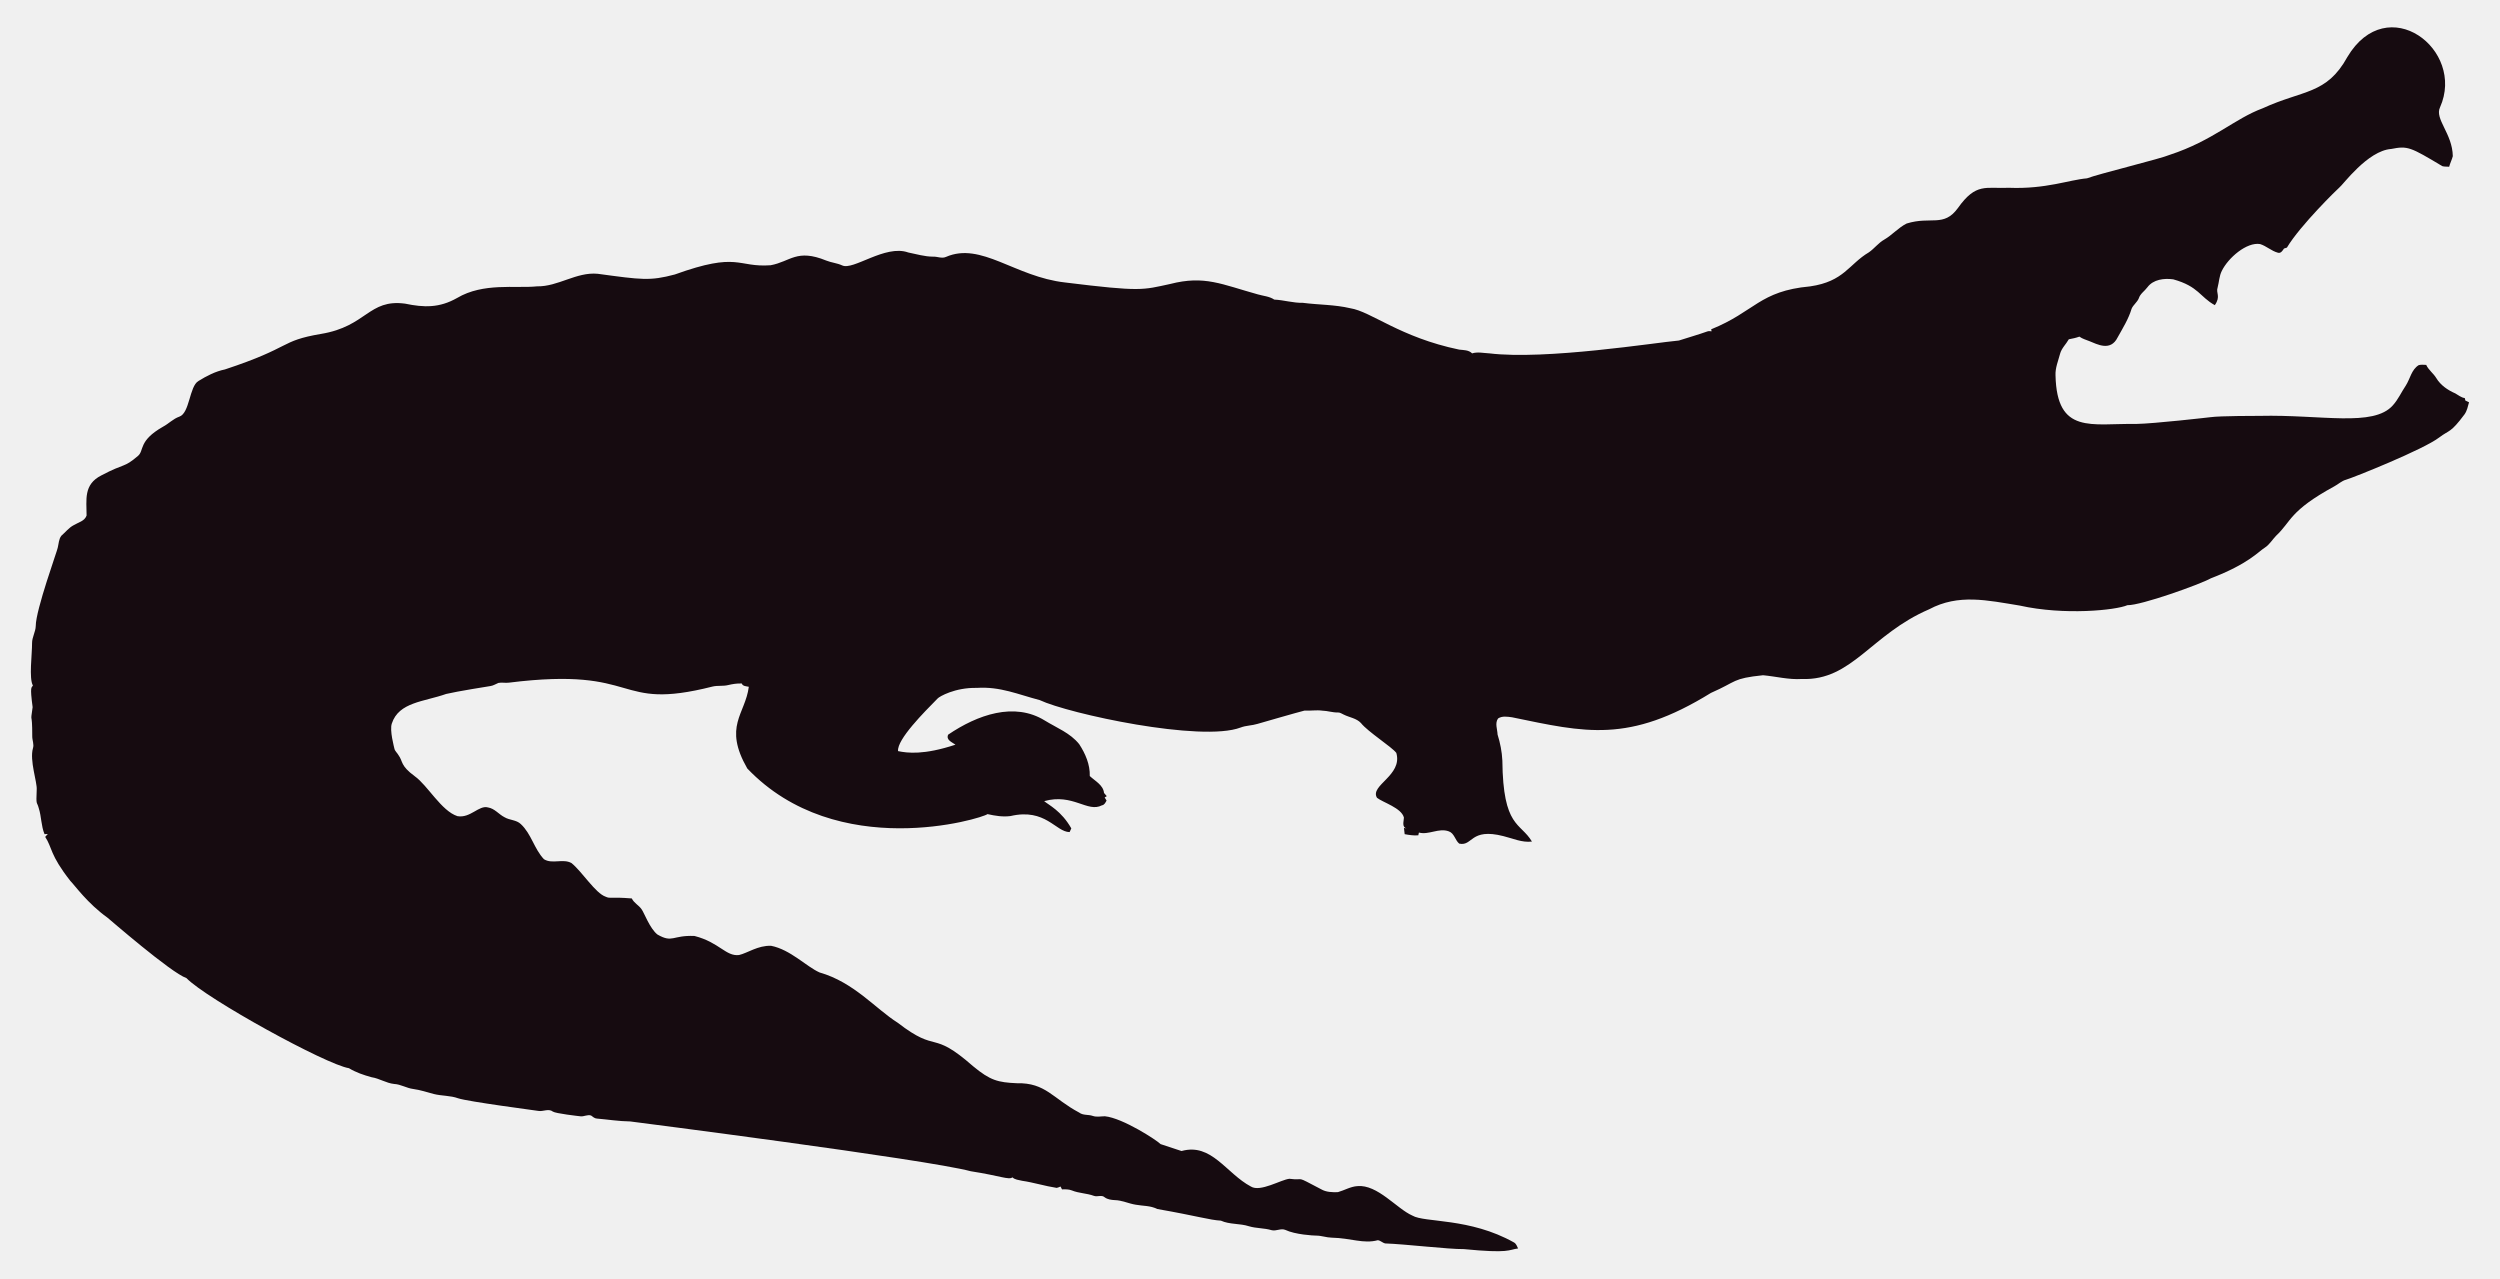
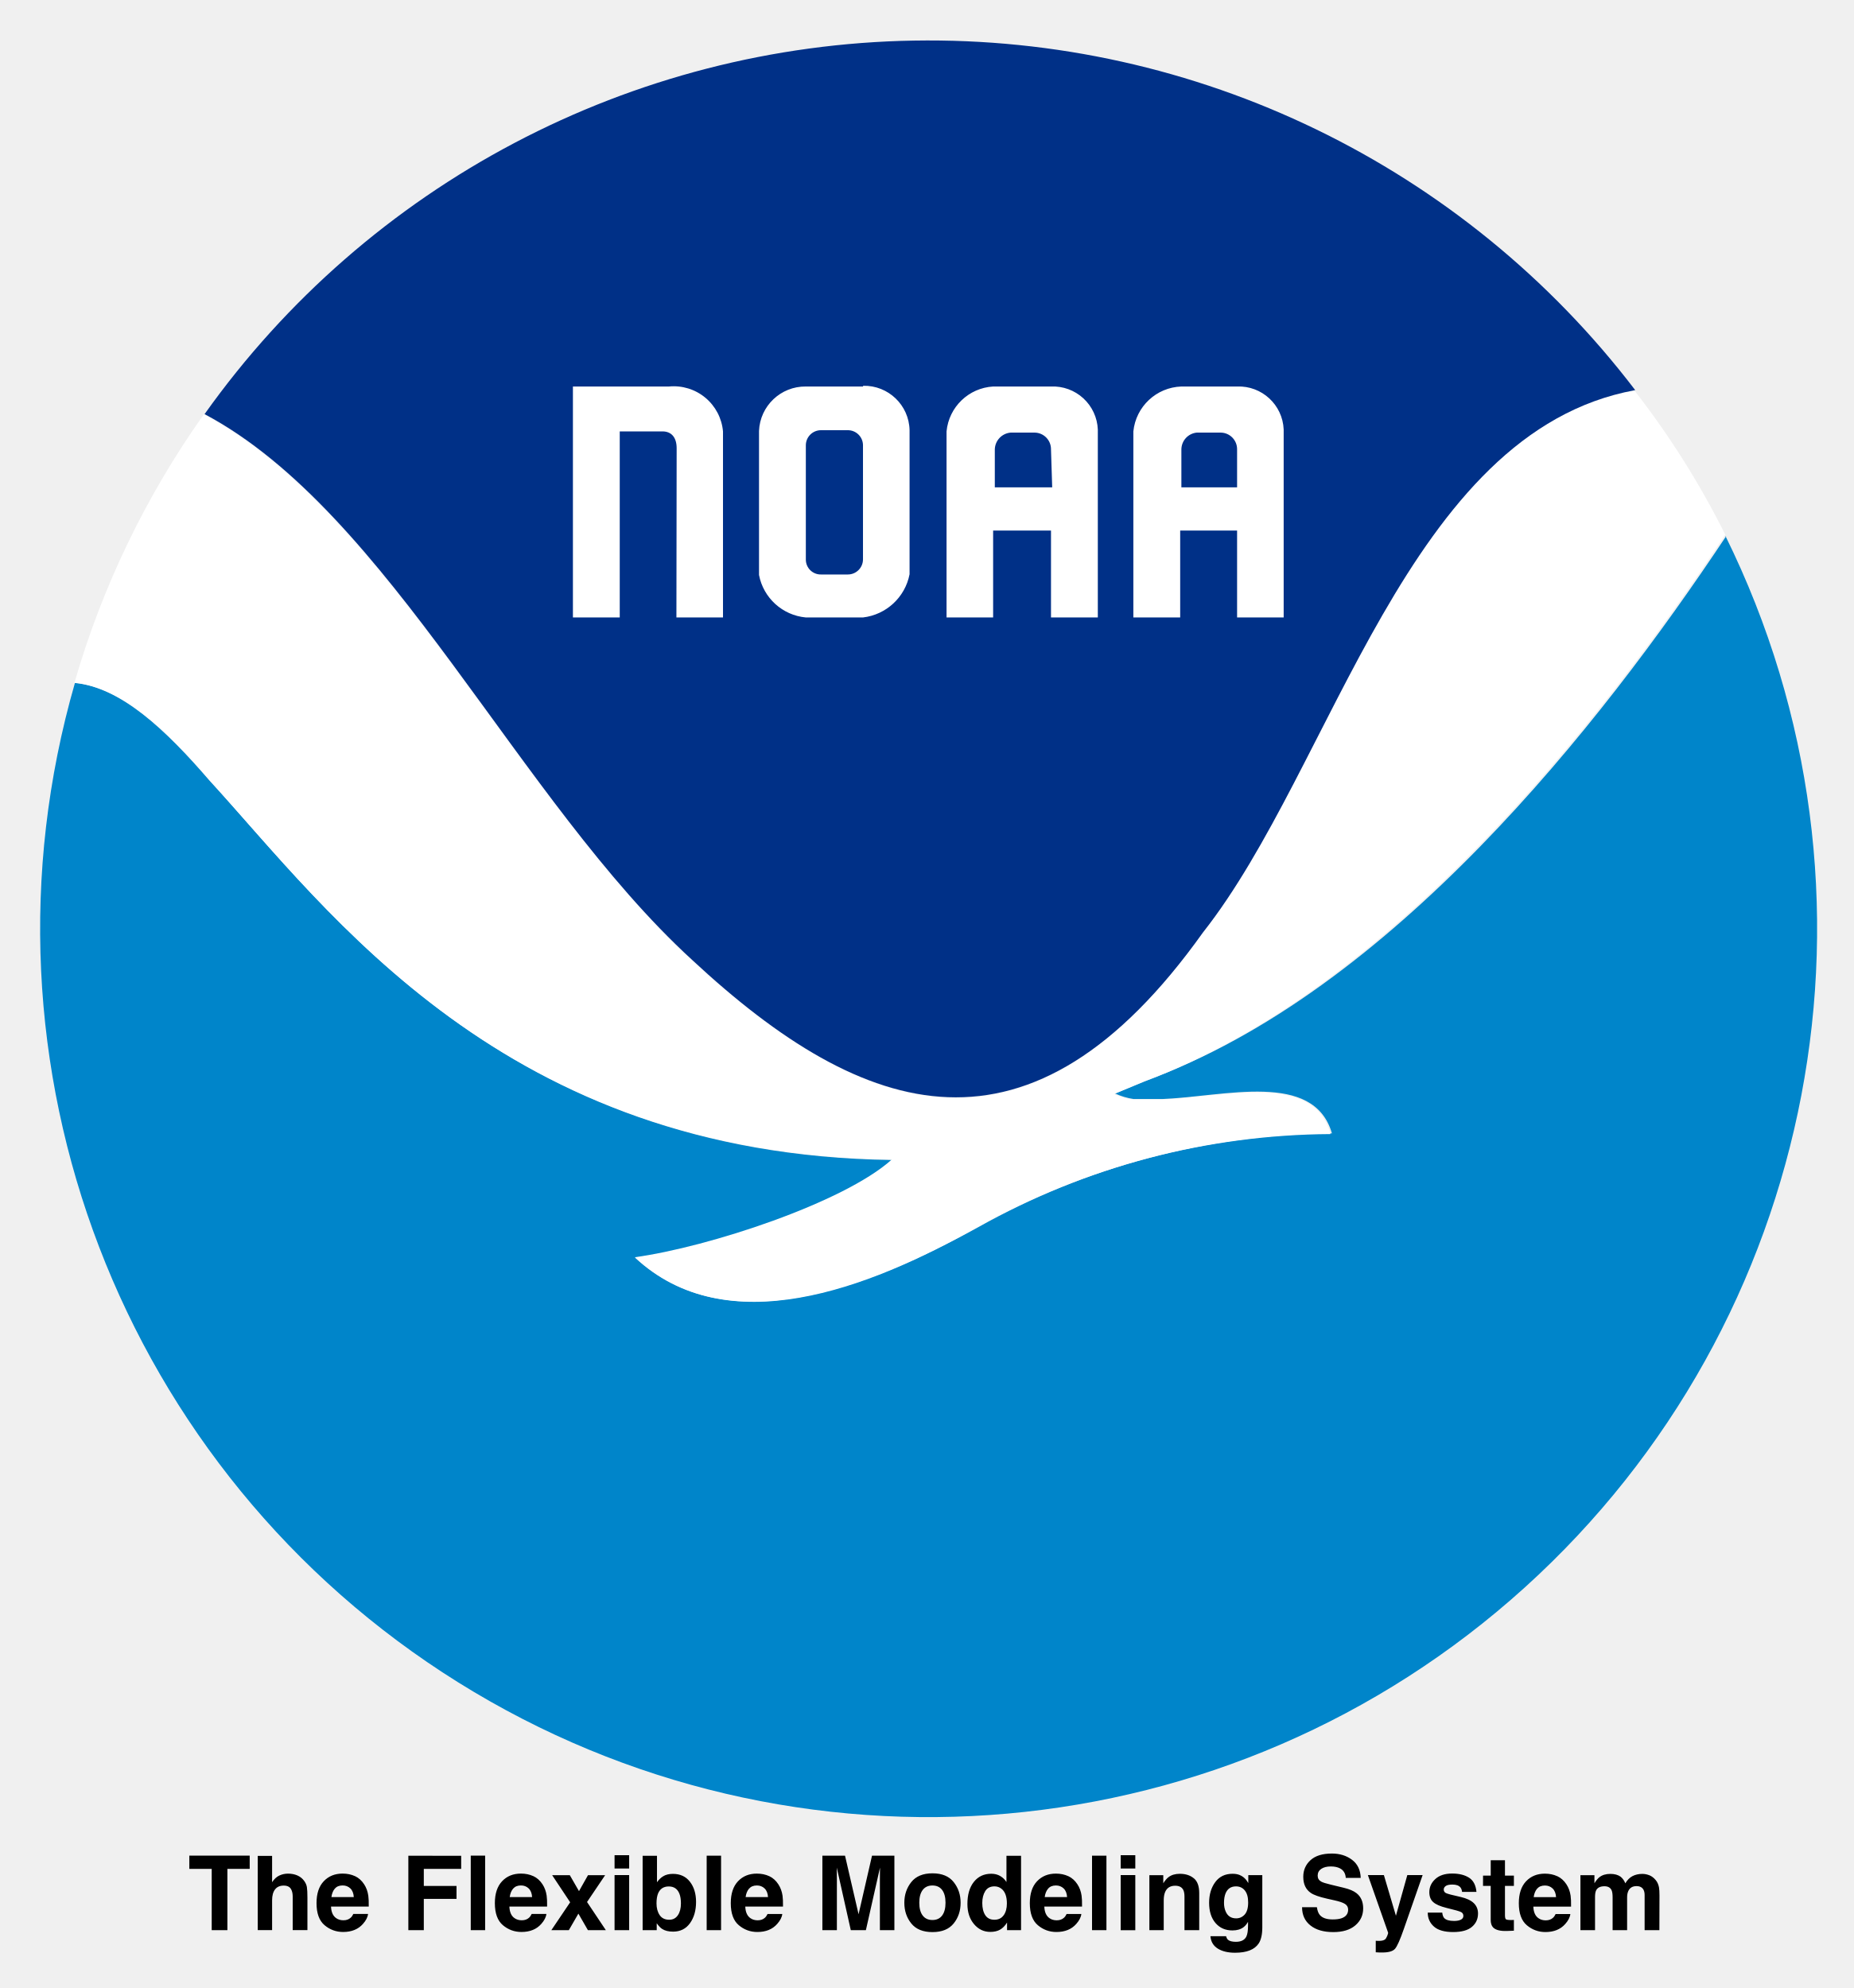
- <svg xmlns="http://www.w3.org/2000/svg" version="1.1" id="Layer_1" x="0px" y="0px" viewBox="0 0 2625.022 1342.022" enable-background="new 0 0 2625.022 1342.022" xml:space="preserve">
-   <path fill="#160B10" d="M2562.057,112.664c-5.93,12.226,13.089,27.649,13.408,51.328c-0.967,3.791-2.837,7.289-3.816,11.093  c-2.417-0.267-4.923,0.089-7.226-0.636c-33.512-20.05-36.245-21.483-53.631-18.038c-24.88,1.775-51.012,38.147-54.547,40.579  c-1,0.685-40.963,39.485-54.967,62.993c-1.056,0.331-2.086,0.661-3.078,1.005c-1.45,2.188-3.295,5.317-6.386,4.363  c-6.755-1.794-12.047-7.022-18.687-9.083c-14.172-2.325-33.569,14.577-40.185,28.126c-2.76,5.432-2.862,11.614-4.401,17.415  c-2.078,5.918,3.558,9.203-2.964,18.611c-15.758-8.651-16.89-19.671-43.645-27.108c-9.541-1.323-21.002,0.025-27.146,8.345  c-2.9,3.956-7.454,6.64-8.994,11.487c-1.705,4.223-5.788,6.857-7.569,10.978c-3.219,10.775-9.274,20.417-14.705,30.186  c-7.484,15.043-21.458,7.113-29.639,3.893c-3.549-1.501-7.378-2.404-10.482-4.745c-3.613,1.31-7.378,2.124-11.131,2.799  c-2.9,5.19-7.62,9.362-9.184,15.252c-1.972,7.442-5.139,14.807-4.771,22.656c1.426,62.435,37.744,50.23,84.657,50.985  c18.427-0.238,76.659-6.917,77.661-7.06c10.315-1.512,51.103-1.387,52.104-1.425c64.718-1.507,119.253,12.017,139.725-10.991  c5.622-6.144,8.955-13.878,13.598-20.735c4.617-7.073,5.915-16.893,13.662-21.562c2.519-0.687,5.19-0.305,7.81-0.242  c2.481,5.406,7.582,8.854,10.609,13.891c4.503,7.467,12.047,12.632,19.921,16.041c3.269,1.794,6.144,4.389,9.999,4.936  c0.166,0.852,0.369,1.705,0.598,2.57c1.259,0.611,2.519,1.208,3.854,1.819c-1.196,4.325-2.073,8.854-4.681,12.606  c-14.981,20.134-15.737,16.079-26.561,24.297c-16.513,12.73-90.704,42.38-97.937,44.421c-4.63,1.259-8.078,4.719-12.199,6.907  c-47.689,26.034-44.914,36.755-61.276,51.99c-3.969,4.096-6.856,9.273-11.754,12.403c-6.886,4.248-16.845,16.908-56.76,32.26  c-10.994,6.222-73.381,28.559-87.544,28.177c-12.182,5.289-66.295,10.873-113.113,0.394c-34.047-5.52-64.247-12.539-95.05,3.905  c-61.045,26.219-81.054,75.205-133.67,73.195c-13.739,0.903-27.159-2.684-40.745-3.943c-32.756,3.396-26.951,6.432-54.687,18.547  c-86.536,53.421-132.198,41.426-208.888,25.607c-4.859-0.636-10.304-1.616-14.68,1.259c-3.511,4.999-0.687,11.232-0.509,16.804  c2.76,8.879,4.605,18.076,5.037,27.388c0.678,70.703,18.876,64.615,31.064,85.038c-10.38,1.31-20.137-3.346-30.008-5.724  c-35.054-8.942-31.959,10.974-46.367,7.887c-4.376-3.651-5.076-10.864-10.94-12.886c-10.482-3.893-20.875,4.033-31.37,1.285  c-0.165,0.725-0.483,2.163-0.649,2.875c-4.834,0.432-9.592-0.331-14.311-1.196c-0.153-2.201-0.407-4.401-0.751-6.551  c0.7,0.127,2.112,0.382,2.824,0.509c-5.368-1.387-2.926-7.48-2.862-11.411c-2.581-10.171-21.93-15.743-28.266-20.735  c-7.896-13.101,27.192-23.356,20.29-47.143c-4.808-6.385-29.888-22.164-37.17-31.395c-4.783-5.063-12.047-5.813-18.013-8.815  c-1.972-0.827-3.791-2.315-6.017-2.239c-5.597,0.191-10.965-1.781-16.537-1.908c-6.208-0.878-12.441,0.318-18.661-0.076  c-6.376,1.51-49.471,13.993-49.471,13.993c-5.775,1.781-11.97,1.603-17.631,3.791c-41.153,15.671-180.401-14.399-211.051-28.838  c-22.477-5.819-41.27-14.396-65.945-12.772c-23.033-0.496-39.521,9.215-41.101,11.08c-14.156,14.382-42.805,43.009-41.597,55.297  c9.881,2.049,27.067,4.244,60.297-6.755c-3.6-2.633-10.164-4.859-7.683-10.52c30.91-20.96,69.478-34.528,101.385-14.896  c12.454,7.683,26.879,13.128,36.241,24.907c6.449,9.897,11.461,21.384,11.08,33.43c5.483,5.19,14.184,9.464,14.96,17.771  c0.954,1.132,1.883,2.239,2.9,3.371c-0.56,0.344-1.679,1.03-2.251,1.361c0.674,1.081,1.336,2.15,2.022,3.244  c-1.157,2.112-2.252,4.643-4.923,5.037c-15.167,7.923-30.412-12.885-60.589-4.414c4.515,3.914,17.957,10.035,28.495,28.596  c-0.623,1.285-1.221,2.582-1.781,3.893c-14.581-0.066-25.26-25.439-62.103-16.83c-8.065,1.081-16.27-0.28-24.119-2.048  c-5.689,4.616-157.704,51.097-252.241-47.919c-25.462-44.516-2.105-56.742,1.616-85.776c-2.646-0.598-6.259-0.445-7.429-3.447  c-4.834-0.216-9.63,0.547-14.311,1.666c-5.343,1.336-10.927,0.254-16.283,1.527c-104.921,26.598-73.475-21.586-213.976-4.058  c-3.638,0.483-7.327-0.471-10.927,0.267c-2.722,1.043-5.203,2.786-8.129,3.244c-1.005,0.139-35.568,5.632-46.749,8.332  c-23.248,8.245-49.669,8.494-57.027,31.013c-2.544,7.127,2.495,25.23,2.659,26.23c0.509,2.748,2.964,4.529,4.274,6.907  c5.125,7.002,1.576,10.814,17.186,22.287c13.483,9.569,27.903,36.42,44.764,41.877c13.652,2.389,22.508-11.842,32.107-9.146  c7.022,1.107,11.334,7.276,17.415,10.317c5.356,3.193,12.365,2.633,17.033,7.162c11.029,10.189,14.018,26.078,24.284,36.878  c8.765,5.47,19.972-0.979,28.965,4.071c11.309,9.233,25.045,31.634,35.809,35.287c4.836,2.294,4.589-0.02,27.477,1.832  c2.226,4.796,7.327,7.085,10.253,11.347c2.611,3.387,8.633,20.294,16.715,26.574c16.075,9.185,15.426,0.491,38.875,1.488  c26.056,6.667,32.977,21.713,46.774,19.997c8.688-1.942,19.833-10.206,33.646-9.68c20.419,4.043,37.013,21.857,50.896,27.986  c36.199,10.4,58.502,37.92,82.062,52.817c43.011,33.213,34.403,6.396,79.034,45.566c18.208,15.125,26.246,17.04,45.986,17.936  c30.318-0.751,37.93,16.193,65.525,30.81c4.134,3.155,9.541,1.844,14.196,3.498c4.147,1.463,8.51,0.394,12.772,0.369  c18.974,1.87,55.059,25.539,58.465,29.232c7.353,2.353,14.667,4.91,22.02,7.276c31.527-8.837,46.862,23.524,72.916,37.323  c9.817,6.052,31.604-7.299,40.338-8.179c17.829,2.357,3.781-4.531,33.392,11.016c5.241,3.066,11.589,3.218,17.504,3.028  c6.869-1.921,13.204-5.852,20.48-6.348c21.245-1.942,41.314,23.767,57.816,30.975c12.756,7.578,60.29,2.089,106.638,28.189  c2.366,1.298,3.155,4.007,4.3,6.284c-10.435,1.423-8.676,5.392-56.964,0.7c-16.115,0.199-61.486-5.252-82.52-5.953  c-2.824-0.572-4.91-3.04-7.772-3.397c-15.269,4.072-27.792-2.198-48.492-2.671c-5.546-0.102-10.825-2.201-16.359-2.162  c-2.762-0.015-21.848-1.008-32.323-6.004c-4.758-1.972-9.668,1.654-14.476,0.293c-7.747-2.315-16.003-1.781-23.737-4.121  c-9.541-3.104-20.277-1.692-29.41-5.865c-12.12-0.691-23.98-4.714-66.899-12.25c-6.984-3.625-14.985-3.091-22.516-4.49  c-7.416-1.145-14.324-4.643-21.892-4.821c-3.727-0.204-7.632-0.649-10.698-2.939c-3.206-2.951-7.645-0.127-11.334-1.539  c-7.531-2.798-15.774-2.646-23.203-5.712c-3.282-1.298-6.844-1.17-10.278-1.081c-0.394-0.763-1.183-2.264-1.577-3.015  c-1.285,0.636-2.608,1.119-3.982,1.45c-12.263-1.87-24.131-5.674-36.394-7.467c-3.46-0.903-7.404-1.005-10.113-3.6  c-3.831,2.97-12.398-1.54-43.747-6.411c-46.335-12.483-357.594-52.295-357.594-52.295c-11.716-0.14-23.317-2.023-34.982-3.015  c-2.442-0.127-4.211-1.844-6.068-3.18c-3.753-1.387-7.467,1.336-11.271,0.789c-2.02-0.195-26.027-2.946-28.838-4.923  c-4.592-3.587-10.278,0.216-15.367-0.738c-2.203-0.387-74.203-9.818-84.135-13.242c-8.243-2.989-17.224-2.379-25.658-4.529  c-7.162-1.895-14.209-4.274-21.574-5.254c-6.92-0.878-13.001-4.923-20.035-5.266c-8.319-0.878-15.443-5.826-23.648-7.073  c-8.256-2.252-16.448-5.037-23.775-9.49c-23.552-3.584-149.518-72.739-170.649-94.63c-16.013-5.37-81.914-62.745-82.914-63.439  c-21.039-15.096-34.147-33.758-38.964-38.595c-21.778-27.726-18.854-34.892-26.396-46.215c0.916-1.018,1.832-2.01,2.748-3.015  c-1.145,0.038-2.29,0.076-3.435,0.14c-3.651-8.676-3.18-18.28-6.042-27.172c-2.062-7.913-2.975-1.701-2.175-19.526  c0.634-7.664-7.675-30.697-3.931-43.518c1.348-4.16-0.814-8.281-0.751-12.454c0.068-28.882-2.418-11.02,0.394-30.657  c-3.041-22.85-1.09-20.042,0.305-22.719c-4.294-7.378-0.844-32.606-0.89-44.586c-0.025-6.246,3.714-11.741,3.867-17.962  c0-16.859,22.775-79.378,23.076-82.113c1.056-4.198,1.043-9.032,3.778-12.568c4.338-3.74,7.874-8.485,13.052-11.169  c4.745-2.913,11.411-4.172,13.471-10.088c0.043-16.362-3.503-32.575,15.532-42.157c25.219-13.344,23.115-7.424,38.34-20.379  c6.931-5.754,0.059-15.764,26.434-30.772c5.915-3.129,10.622-8.281,17.046-10.507c11.015-3.661,10.497-31.892,20.099-37.437  c8.612-5.33,17.796-10.113,27.795-12.148c71.433-23.584,56.818-29.805,100.939-37.31c48.019-7.907,49.805-36.895,88.244-31.777  c19.858,4.163,35.994,4.605,54.61-5.953c27.665-16.35,60.97-9.859,83.919-12.212c22.172,0.42,41.279-15.29,63.693-13.191  c46.138,6.272,54.878,7.691,80.993,0.738c67.442-24.31,65.094-7.128,100.634-9.706c20.946-3.875,27.233-17.596,58.388-4.91  c5.368,2.188,11.283,2.595,16.575,5.025c11.553,5.818,45.215-22.204,69.43-13.535c8.676,1.717,17.262,4.401,26.205,4.401  c4.49-0.216,9.083,2.252,13.446,0.293c37.015-16.156,72.304,20.872,125.096,26.815c80.305,9.923,81.3,7.845,110.289,1.603  c36.266-9.336,54.189,0.413,92.111,10.902c5.775,1.717,12.11,1.984,17.237,5.47c10.075,0.458,19.844,3.638,29.983,3.396  c16.588,2.163,33.506,1.819,49.853,5.686c21.982,3.418,52.115,30.498,114.347,43.441c4.681,0.572,9.999,0.28,13.586,3.956  c5.864-1.844,12.047-0.267,18.038-0.025c59.148,7.176,174.934-11.359,199.106-13.471c9.82-3.218,19.819-5.966,29.576-9.452  c1.488-0.674,3.155-0.356,4.758-0.229c-0.115-0.522-0.356-1.577-0.483-2.099c45.944-18.548,50.589-40.213,103.827-45.057  c35.891-5.17,40.645-23.282,61.836-35.809c5.712-3.969,9.897-9.808,16.028-13.281c8.408-4.872,14.82-12.555,23.559-16.931  c25.605-7.944,38.867,4.305,53.847-16.257c19.089-26.933,29.276-20.168,53.605-21.256c38.819,1.522,63.061-8.345,81.948-9.935  c11.484-4.495,77.877-20.69,87.061-24.742c45.297-14.857,67.746-37.884,97.505-48.848c42.187-19.404,67.008-14.225,88.74-53.694  C2506.582-10.604,2589.134,52.018,2562.057,112.664z" />
+ <svg xmlns="http://www.w3.org/2000/svg" role="img" viewBox="-1.72 -1.72 77.19 82.81">
+   <defs>
+     <style>.cls-2{fill:#fff}</style>
+   </defs>
+   <g id="Digital_Logo" data-name="Digital Logo">
+     <g id="For_Print" data-name="For Print">
+       <path id="Water" fill="#0085ca" d="M70.17 20.61c-5.27 7.93-14 19-24.19 22.69l-1.26.53a2.86 2.86 0 0 0 .77.23h1.2c2.58-.1 6.3-1.19 7.06 1.43A30.55 30.55 0 0 0 39 49.41c-4.61 2.53-10.45 4.81-14.27 1.26 3.06-.41 8.71-2.26 10.7-4.07C19.25 46.38 12.06 36.3 7 30.79c-1.82-2.11-3.69-3.88-5.6-4.06a37 37 0 1 0 68.74-6.12z" />
+       <path id="Bird" d="M7 30.77c5 5.51 12.22 15.58 28.42 15.81-2 1.8-7.64 3.65-10.7 4.07C28.53 54.22 34.41 52 39 49.39a30.46 30.46 0 0 1 14.69-3.87C53 42.9 49.23 44 46.65 44.08h-1.2a2.63 2.63 0 0 1-.77-.23l1.26-.52c10.16-3.79 18.91-14.79 24.19-22.78a35.57 35.57 0 0 0-3.78-6c-9.52 1.74-12.6 15.68-18 22.59-7.16 10.08-14 7.85-21.27 1.13S14.44 19.61 6.77 15.54a37.06 37.06 0 0 0-5.39 11.18c1.96.19 3.83 1.96 5.62 4.05z" class="cls-2" />
+       <path id="Sky" fill="#003087" d="M27.1 38.26c7.22 6.72 14.11 8.92 21.28-1.14 5.45-6.91 8.5-20.85 18-22.59a37 37 0 0 0-59.58 1c7.69 4.08 13.08 16.12 20.3 22.73z" />
+       <path d="M26.45 24h1.94v-7.75a2.06 2.06 0 0 0-2.25-1.87h-4V24h1.95v-7.75h1.78c.38 0 .59.26.59.7zm11.25 0v-7.75a2.07 2.07 0 0 1 1.94-1.87h2.41A1.87 1.87 0 0 1 44 16.17V24h-1.95v-3.62h-2.41V24zm4.35-7a.69.69 0 0 0-.68-.7h-1a.72.72 0 0 0-.66.7v1.58h2.39zm3.43 7v-7.75a2.08 2.08 0 0 1 2-1.87h2.32a1.87 1.87 0 0 1 1.94 1.79V24H49.8v-3.62h-2.37V24zm4.32-7a.69.69 0 0 0-.68-.7h-1a.71.71 0 0 0-.64.7v1.58h2.32zm-15.58-2.62h-2.38a1.93 1.93 0 0 0-1.95 1.85v6A2.19 2.19 0 0 0 31.84 24h2.38a2.24 2.24 0 0 0 1.94-1.8v-6a1.89 1.89 0 0 0-1.93-1.85zm0 7.2a.63.63 0 0 1-.63.63h-1.11a.62.62 0 0 1-.64-.62v-4.76a.63.63 0 0 1 .63-.63h1.11a.63.63 0 0 1 .64.61v4.77z" class="cls-2" id="Wordmark" />
+     </g>
+   </g>
+   <path d="M8.679 75.577H6.165v.55h.932v2.553h.653v-2.553h.929zm1.982.823c-.116-.049-.245-.074-.386-.074-.126 0-.247.026-.361.079-.114.052-.216.146-.302.278v-1.096h-.598v3.092h.598v-1.242c0-.196.041-.348.123-.454.082-.106.202-.159.361-.159.153 0 .257.053.311.16.042.076.063.175.063.299v1.396h.613v-1.347c0-.205-.007-.353-.022-.443-.014-.09-.053-.178-.116-.264-.074-.101-.169-.176-.285-.225zm1.564.549c.076-.087.184-.131.323-.131.128 0 .235.041.322.123.086.082.134.202.144.361h-.932c.02-.149.068-.266.144-.354zm.839-.518c-.153-.071-.325-.107-.516-.107-.321 0-.583.106-.784.318-.202.212-.302.517-.302.914 0 .424.112.73.335.918.223.188.481.282.773.282.353 0 .629-.112.825-.335.126-.141.197-.279.213-.415h-.613c-.032.068-.069.12-.112.158-.077.07-.177.105-.301.105-.117 0-.216-.029-.299-.087-.136-.092-.208-.254-.217-.484h1.571c.003-.198-.004-.35-.019-.455-.026-.18-.084-.337-.174-.474-.1-.154-.226-.267-.379-.339zm-.474-.107zm2.696-.743v3.099h.644v-1.301h1.362v-.539h-1.362v-.713h1.556v-.545zm3.198 3.099v-3.103h-.599v3.103zm1.168-1.731c.077-.087.184-.131.323-.131.128 0 .235.041.321.123s.134.202.144.361h-.932c.02-.149.068-.266.144-.354zm.839-.518c-.153-.071-.325-.107-.516-.107-.322 0-.583.106-.784.318-.201.212-.302.517-.302.914 0 .424.112.73.335.918.223.188.481.282.773.282.353 0 .629-.112.825-.335.126-.141.197-.279.213-.415h-.613c-.032.068-.069.12-.111.158-.077.07-.178.105-.301.105-.117 0-.216-.029-.299-.087-.137-.092-.208-.254-.217-.484h1.571c.003-.198-.004-.35-.019-.455-.026-.18-.084-.337-.174-.474-.1-.154-.226-.267-.379-.339zm-.474-.107zm1.225 2.356h.728l.398-.688.396.688h.747l-.783-1.172.754-1.118h-.714l-.375.665-.383-.665h-.735l.75 1.129zm3.24-2.568v-.554h-.608v.554zm-.608.274v2.295h.608v-2.295zm3.138.276c-.17-.218-.407-.326-.708-.326-.166 0-.304.035-.413.105-.091.056-.174.137-.25.244v-1.103h-.598v3.099h.587v-.288c.08.112.154.19.223.235.115.076.268.114.457.114.302 0 .537-.117.705-.351.168-.234.253-.53.253-.886 0-.344-.086-.625-.256-.842zm-.502 1.398c-.086.125-.205.187-.36.187-.178 0-.311-.065-.398-.194-.087-.129-.131-.292-.131-.488 0-.167.022-.303.063-.408.081-.198.231-.297.449-.297.214 0 .362.101.442.303.042.107.063.242.063.404 0 .204-.043.368-.128.493zm1.8.621v-3.103h-.6v3.103zm1.167-1.731c.077-.087.184-.131.323-.131.128 0 .235.041.321.123.086.082.134.202.144.361h-.933c.02-.149.068-.266.144-.354zm.839-.518c-.153-.071-.325-.107-.516-.107-.322 0-.583.106-.784.318-.201.212-.302.517-.302.914 0 .424.111.73.335.918.223.188.481.282.772.282.354 0 .629-.112.825-.335.126-.141.198-.279.213-.415h-.613c-.032.068-.069.12-.111.158-.077.07-.178.105-.301.105-.116 0-.216-.029-.299-.087-.136-.092-.208-.254-.217-.484h1.571c.002-.198-.004-.35-.019-.455-.027-.18-.085-.337-.175-.474-.099-.154-.226-.267-.379-.339zm-.474-.107zm4.754-.747l-.56 2.44-.564-2.44h-.943v3.103h.604v-2.099c0-.06-.001-.145-.002-.254-.002-.108-.002-.192-.002-.252l.583 2.604h.629l.587-2.604c0 .059-.001.143-.002.252-.001.109-.002.193-.002.254v2.099h.604v-3.103zm2.92 2.493c-.094.125-.229.187-.404.187-.175 0-.311-.063-.405-.187-.095-.125-.142-.302-.142-.533 0-.23.047-.407.142-.532.095-.124.23-.186.405-.186.175 0 .31.062.404.186.094.125.141.302.141.532 0 .231-.047.408-.141.533zm.48.331c.194-.239.29-.527.29-.864 0-.331-.096-.618-.29-.861-.193-.243-.487-.364-.882-.364-.394 0-.688.122-.882.364-.193.243-.29.53-.29.861 0 .337.097.625.29.864.194.24.488.359.882.359.395 0 .689-.12.882-.359zm-.882-2.077zm2.819.098c-.108-.061-.232-.092-.371-.092-.302 0-.543.112-.723.337-.18.225-.27.533-.27.925 0 .34.091.617.274.835.183.217.409.325.677.325.162 0 .299-.031.408-.093.109-.062.207-.16.292-.297v.318h.583v-3.099h-.608v1.095c-.067-.108-.155-.192-.263-.253zm.147 1.635c-.089.126-.218.189-.387.189-.17 0-.296-.063-.38-.19-.083-.127-.125-.296-.125-.508 0-.196.041-.361.123-.494.082-.132.211-.199.386-.199.115 0 .216.037.303.11.142.12.213.322.213.602 0 .201-.044.365-.132.491zm1.851-1.108c.076-.087.184-.131.323-.131.128 0 .235.041.322.123.086.082.134.202.144.361h-.932c.02-.149.068-.266.144-.354zm.839-.518c-.153-.071-.325-.107-.516-.107-.321 0-.583.106-.784.318-.202.212-.302.517-.302.914 0 .424.112.73.335.918.223.188.481.282.773.282.353 0 .629-.112.825-.335.126-.141.197-.279.213-.415h-.613c-.032.068-.069.12-.112.158-.077.07-.177.105-.301.105-.117 0-.216-.029-.299-.087-.136-.092-.208-.254-.217-.484h1.571c.003-.198-.004-.35-.019-.455-.026-.18-.084-.337-.174-.474-.1-.154-.226-.267-.379-.339zm-.474-.107zm2.063 2.356v-3.103h-.6v3.103zm1.202-2.568v-.554h-.608v.554zm-.608.274v2.295h.608v-2.295zm3.043.132c-.151-.125-.345-.186-.582-.186-.189 0-.346.046-.469.139-.069.051-.142.137-.219.254v-.335h-.579v2.29h.598v-1.242c0-.142.02-.258.059-.35.075-.172.215-.259.419-.259.166 0 .278.059.337.177.032.065.049.157.049.278v1.396h.614v-1.545c0-.288-.075-.494-.226-.618zm-.803-.193zm2.924 1.704c-.096.106-.216.159-.356.159-.21 0-.356-.096-.438-.29-.045-.104-.068-.222-.068-.356 0-.154.022-.284.063-.389.08-.198.225-.297.436-.297.154 0 .277.057.369.171.092.114.138.279.138.497 0 .231-.049.4-.145.506zm-.204-1.645c-.086-.035-.186-.053-.301-.053-.311 0-.552.116-.722.348-.17.232-.255.519-.255.86 0 .353.088.634.264.841.177.207.412.311.707.311.191 0 .346-.046.465-.137.066-.049.128-.123.185-.221v.147c0 .219-.024.375-.071.468-.073.144-.218.217-.434.217-.153 0-.262-.028-.326-.082-.038-.031-.065-.081-.083-.151h-.652c.019.229.122.401.307.516.185.115.425.172.718.172.486 0 .814-.129.985-.387.099-.15.15-.373.15-.669v-2.177h-.583v.331c-.09-.161-.208-.272-.354-.332zm-.11-.059zm3.322 1.398H52.506c0 .323.116.576.348.76.231.185.549.277.953.277.396 0 .702-.094.919-.281.217-.187.325-.423.325-.706 0-.277-.093-.488-.278-.634-.119-.094-.296-.169-.531-.225l-.535-.129c-.207-.049-.341-.092-.404-.128-.098-.055-.147-.138-.147-.248 0-.121.05-.215.149-.282.1-.068.233-.101.4-.101.15 0 .276.026.377.078.151.078.233.211.244.398h.623c-.011-.329-.132-.581-.363-.754-.231-.173-.51-.26-.837-.26-.392 0-.688.092-.89.275-.202.184-.303.415-.303.693 0 .305.104.529.314.672.123.086.347.165.669.238l.328.074c.192.042.334.09.423.145.09.056.135.135.135.238 0 .175-.09.295-.272.36-.095.034-.22.05-.372.05-.256 0-.436-.063-.541-.192-.057-.07-.096-.176-.116-.317zm.629-2.24zm1.821 3.638v.48c.065.005.113.007.146.008.032.001.075.001.128.001.265 0 .443-.053.531-.157.089-.105.208-.375.36-.81l.787-2.257h-.638l-.474 1.693-.501-1.693h-.667l.842 2.396c.005.017-.007.063-.037.139-.031.075-.063.126-.098.15-.037.025-.081.041-.135.048-.053.007-.11.01-.168.007zm.813-2.796zm1.96 1.623h-.608c0 .235.086.429.258.582.172.152.438.228.799.228.354 0 .615-.072.784-.216.169-.144.253-.329.253-.557 0-.172-.059-.317-.177-.432-.119-.114-.298-.198-.537-.254-.358-.078-.566-.134-.626-.166-.059-.031-.088-.081-.088-.149 0-.055.028-.103.083-.144.055-.04.148-.06.278-.06.159 0 .271.04.337.122.035.045.057.106.065.183h.6c-.027-.28-.13-.478-.311-.592-.18-.114-.413-.172-.7-.172-.302 0-.535.076-.702.229-.166.152-.25.334-.25.546 0 .18.053.317.16.413.107.097.29.177.549.242.36.086.569.146.625.181.056.035.084.086.084.153 0 .07-.035.123-.104.158-.069.035-.163.053-.281.053-.201 0-.338-.04-.413-.12-.042-.045-.069-.12-.082-.227zm.459-1.623zm1.235.51h.32v1.413c0 .143.034.249.101.318.104.108.297.157.581.147l.284-.011v-.449a.947.947 0 0 1-.06.004c-.02.001-.04.001-.057.001-.122 0-.195-.012-.219-.035-.024-.023-.036-.081-.036-.175v-1.213h.372v-.428h-.372v-.64h-.593v.64h-.32zm2.254.116c.077-.087.184-.131.323-.131.128 0 .235.041.321.123.086.082.134.202.144.361h-.932c.02-.149.068-.266.144-.354zm.839-.518c-.153-.071-.325-.107-.516-.107-.322 0-.583.106-.784.318-.201.212-.302.517-.302.914 0 .424.112.73.335.918.223.188.481.282.773.282.353 0 .629-.112.825-.335.126-.141.197-.279.213-.415h-.613c-.032.068-.069.12-.111.158-.077.07-.178.105-.301.105-.117 0-.216-.029-.299-.087-.137-.092-.208-.254-.217-.484h1.571c.003-.198-.004-.35-.019-.455-.026-.18-.084-.337-.174-.474-.1-.154-.226-.267-.379-.339zm-.474-.107zm4.313.069c-.098-.039-.198-.059-.299-.059-.151 0-.289.031-.413.095-.116.063-.214.162-.293.297-.045-.113-.111-.204-.198-.276-.108-.077-.25-.116-.425-.116-.186 0-.337.045-.453.135-.066.05-.136.135-.211.254v-.335h-.583v2.29h.608v-1.381c0-.125.016-.219.048-.282.059-.111.174-.166.345-.166.147 0 .246.056.297.166.028.062.042.16.042.297v1.366h.604v-1.366c0-.103.016-.19.049-.263.063-.138.177-.206.343-.206.143 0 .241.053.295.16.028.056.042.128.042.214v1.461h.615l.004-1.446c0-.149-.007-.262-.021-.339-.023-.117-.066-.215-.131-.295-.08-.098-.169-.167-.268-.207z" />
</svg>
